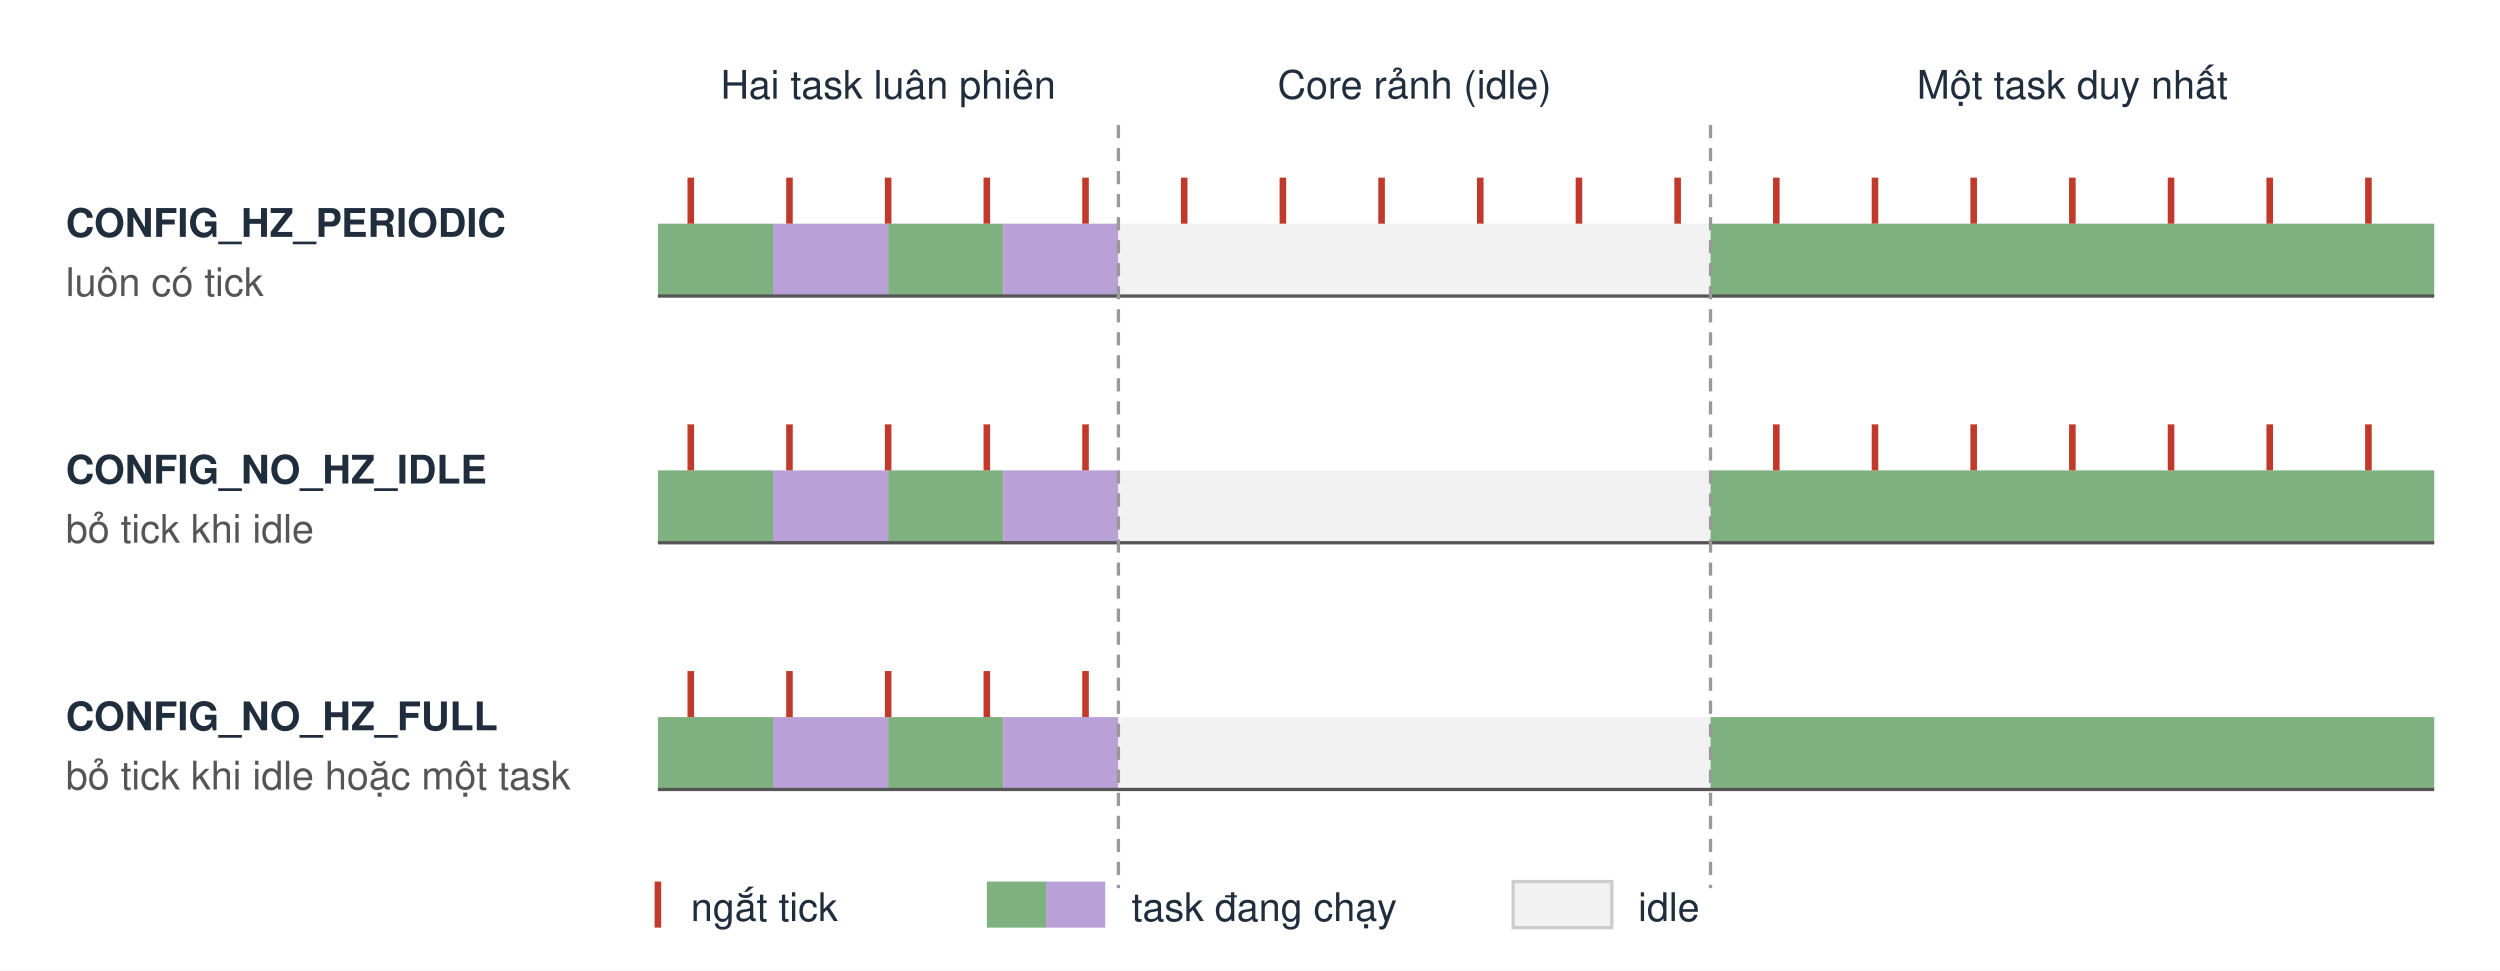
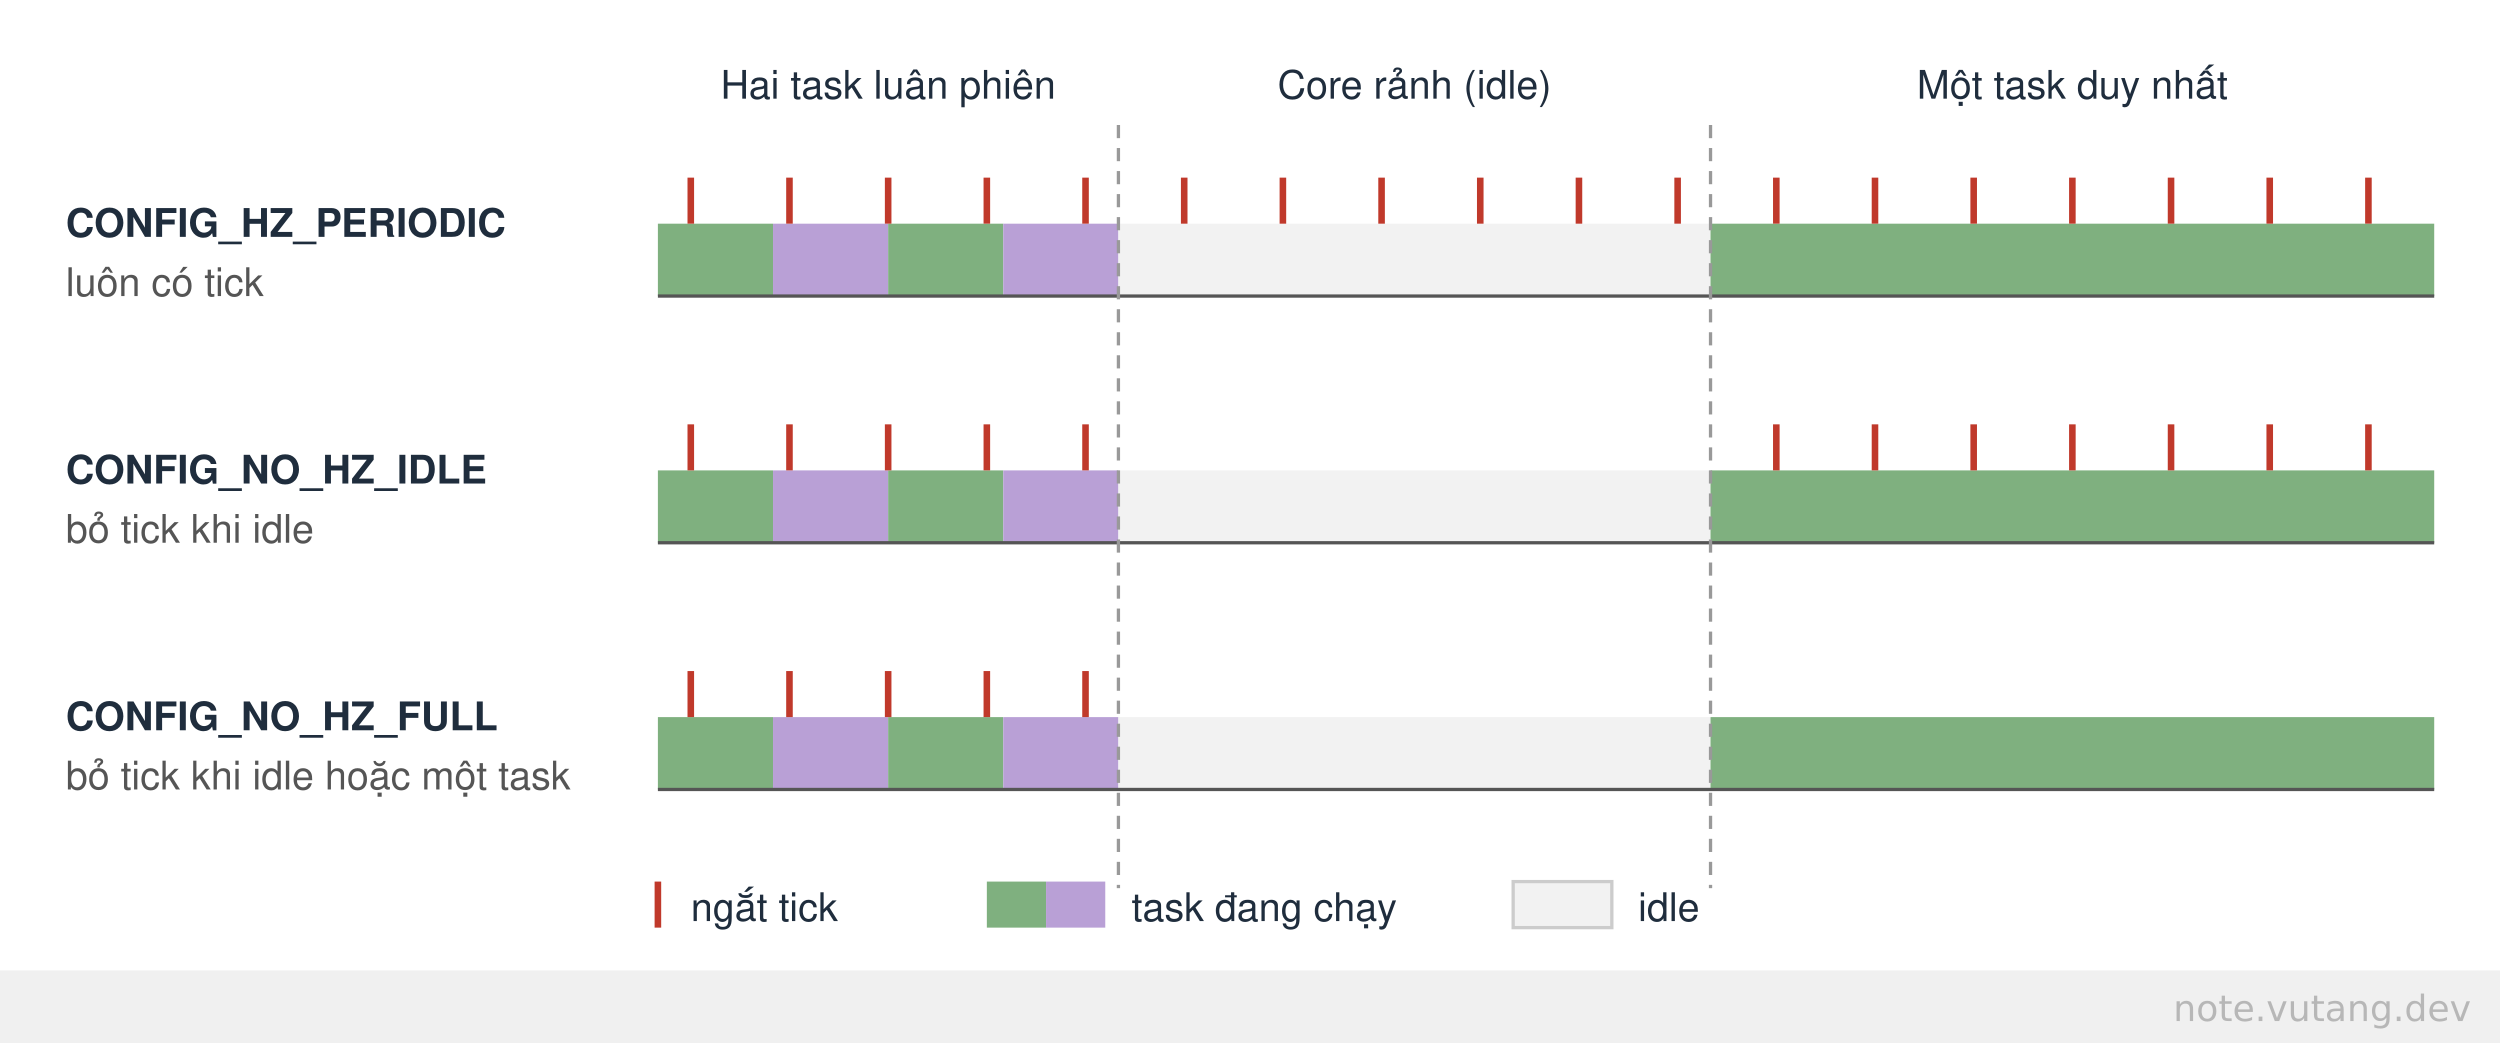
- <svg xmlns="http://www.w3.org/2000/svg" viewBox="0 0 760 295" font-family="Helvetica, Arial, sans-serif" font-size="13">
+ <svg xmlns="http://www.w3.org/2000/svg" viewBox="0 0 760 317" font-family="Helvetica, Arial, sans-serif" font-size="13">
  <rect width="760" height="295" fill="#ffffff" />
  <defs>
    <marker id="arr" viewBox="0 0 10 10" refX="9" refY="5" markerWidth="7" markerHeight="7" orient="auto-start-reverse">
      <path d="M0,0 L10,5 L0,10 z" fill="#555" />
    </marker>
  </defs>
  <text x="270.0" y="30" text-anchor="middle" fill="#1f2d3d" font-size="12">Hai task luân phiên</text>
  <text x="430.0" y="30" text-anchor="middle" fill="#1f2d3d" font-size="12">Core rảnh (idle)</text>
  <text x="630.0" y="30" text-anchor="middle" fill="#1f2d3d" font-size="12">Một task duy nhất</text>
  <text x="20" y="72" text-anchor="start" fill="#1f2d3d" font-size="12" font-weight="bold">CONFIG_HZ_PERIODIC</text>
  <text x="20" y="90" text-anchor="start" fill="#555" font-size="12">luôn có tick</text>
  <rect x="200" y="68" width="35" height="22" rx="0" fill="#7fb07f" stroke="none" stroke-width="0" />
  <rect x="235" y="68" width="35" height="22" rx="0" fill="#b9a0d6" stroke="none" stroke-width="0" />
  <rect x="270" y="68" width="35" height="22" rx="0" fill="#7fb07f" stroke="none" stroke-width="0" />
  <rect x="305" y="68" width="35" height="22" rx="0" fill="#b9a0d6" stroke="none" stroke-width="0" />
  <rect x="340" y="68" width="180" height="22" rx="0" fill="#f2f2f2" stroke="none" stroke-width="0" />
  <rect x="520" y="68" width="220" height="22" rx="0" fill="#7fb07f" stroke="none" stroke-width="0" />
  <line x1="200" y1="90" x2="740" y2="90" stroke="#555" />
  <line x1="210" y1="54" x2="210" y2="68" stroke="#c0392b" stroke-width="2" />
  <line x1="240" y1="54" x2="240" y2="68" stroke="#c0392b" stroke-width="2" />
  <line x1="270" y1="54" x2="270" y2="68" stroke="#c0392b" stroke-width="2" />
  <line x1="300" y1="54" x2="300" y2="68" stroke="#c0392b" stroke-width="2" />
  <line x1="330" y1="54" x2="330" y2="68" stroke="#c0392b" stroke-width="2" />
  <line x1="360" y1="54" x2="360" y2="68" stroke="#c0392b" stroke-width="2" />
  <line x1="390" y1="54" x2="390" y2="68" stroke="#c0392b" stroke-width="2" />
  <line x1="420" y1="54" x2="420" y2="68" stroke="#c0392b" stroke-width="2" />
  <line x1="450" y1="54" x2="450" y2="68" stroke="#c0392b" stroke-width="2" />
  <line x1="480" y1="54" x2="480" y2="68" stroke="#c0392b" stroke-width="2" />
  <line x1="510" y1="54" x2="510" y2="68" stroke="#c0392b" stroke-width="2" />
  <line x1="540" y1="54" x2="540" y2="68" stroke="#c0392b" stroke-width="2" />
  <line x1="570" y1="54" x2="570" y2="68" stroke="#c0392b" stroke-width="2" />
  <line x1="600" y1="54" x2="600" y2="68" stroke="#c0392b" stroke-width="2" />
  <line x1="630" y1="54" x2="630" y2="68" stroke="#c0392b" stroke-width="2" />
  <line x1="660" y1="54" x2="660" y2="68" stroke="#c0392b" stroke-width="2" />
  <line x1="690" y1="54" x2="690" y2="68" stroke="#c0392b" stroke-width="2" />
  <line x1="720" y1="54" x2="720" y2="68" stroke="#c0392b" stroke-width="2" />
  <text x="20" y="147" text-anchor="start" fill="#1f2d3d" font-size="12" font-weight="bold">CONFIG_NO_HZ_IDLE</text>
  <text x="20" y="165" text-anchor="start" fill="#555" font-size="12">bỏ tick khi idle</text>
  <rect x="200" y="143" width="35" height="22" rx="0" fill="#7fb07f" stroke="none" stroke-width="0" />
  <rect x="235" y="143" width="35" height="22" rx="0" fill="#b9a0d6" stroke="none" stroke-width="0" />
  <rect x="270" y="143" width="35" height="22" rx="0" fill="#7fb07f" stroke="none" stroke-width="0" />
  <rect x="305" y="143" width="35" height="22" rx="0" fill="#b9a0d6" stroke="none" stroke-width="0" />
  <rect x="340" y="143" width="180" height="22" rx="0" fill="#f2f2f2" stroke="none" stroke-width="0" />
  <rect x="520" y="143" width="220" height="22" rx="0" fill="#7fb07f" stroke="none" stroke-width="0" />
  <line x1="200" y1="165" x2="740" y2="165" stroke="#555" />
  <line x1="210" y1="129" x2="210" y2="143" stroke="#c0392b" stroke-width="2" />
  <line x1="240" y1="129" x2="240" y2="143" stroke="#c0392b" stroke-width="2" />
  <line x1="270" y1="129" x2="270" y2="143" stroke="#c0392b" stroke-width="2" />
  <line x1="300" y1="129" x2="300" y2="143" stroke="#c0392b" stroke-width="2" />
  <line x1="330" y1="129" x2="330" y2="143" stroke="#c0392b" stroke-width="2" />
  <line x1="540" y1="129" x2="540" y2="143" stroke="#c0392b" stroke-width="2" />
  <line x1="570" y1="129" x2="570" y2="143" stroke="#c0392b" stroke-width="2" />
  <line x1="600" y1="129" x2="600" y2="143" stroke="#c0392b" stroke-width="2" />
  <line x1="630" y1="129" x2="630" y2="143" stroke="#c0392b" stroke-width="2" />
  <line x1="660" y1="129" x2="660" y2="143" stroke="#c0392b" stroke-width="2" />
  <line x1="690" y1="129" x2="690" y2="143" stroke="#c0392b" stroke-width="2" />
  <line x1="720" y1="129" x2="720" y2="143" stroke="#c0392b" stroke-width="2" />
  <text x="20" y="222" text-anchor="start" fill="#1f2d3d" font-size="12" font-weight="bold">CONFIG_NO_HZ_FULL</text>
  <text x="20" y="240" text-anchor="start" fill="#555" font-size="12">bỏ tick khi idle hoặc một task</text>
  <rect x="200" y="218" width="35" height="22" rx="0" fill="#7fb07f" stroke="none" stroke-width="0" />
  <rect x="235" y="218" width="35" height="22" rx="0" fill="#b9a0d6" stroke="none" stroke-width="0" />
  <rect x="270" y="218" width="35" height="22" rx="0" fill="#7fb07f" stroke="none" stroke-width="0" />
  <rect x="305" y="218" width="35" height="22" rx="0" fill="#b9a0d6" stroke="none" stroke-width="0" />
  <rect x="340" y="218" width="180" height="22" rx="0" fill="#f2f2f2" stroke="none" stroke-width="0" />
  <rect x="520" y="218" width="220" height="22" rx="0" fill="#7fb07f" stroke="none" stroke-width="0" />
  <line x1="200" y1="240" x2="740" y2="240" stroke="#555" />
  <line x1="210" y1="204" x2="210" y2="218" stroke="#c0392b" stroke-width="2" />
  <line x1="240" y1="204" x2="240" y2="218" stroke="#c0392b" stroke-width="2" />
  <line x1="270" y1="204" x2="270" y2="218" stroke="#c0392b" stroke-width="2" />
  <line x1="300" y1="204" x2="300" y2="218" stroke="#c0392b" stroke-width="2" />
  <line x1="330" y1="204" x2="330" y2="218" stroke="#c0392b" stroke-width="2" />
  <line x1="340" y1="38" x2="340" y2="270" stroke="#999" stroke-dasharray="4 3" />
  <line x1="520" y1="38" x2="520" y2="270" stroke="#999" stroke-dasharray="4 3" />
  <line x1="200" y1="268" x2="200" y2="282" stroke="#c0392b" stroke-width="2" />
  <text x="210" y="280" text-anchor="start" fill="#1f2d3d" font-size="12">ngắt tick</text>
  <rect x="300" y="268" width="18" height="14" rx="0" fill="#7fb07f" stroke="none" stroke-width="0" />
  <rect x="318" y="268" width="18" height="14" rx="0" fill="#b9a0d6" stroke="none" stroke-width="0" />
  <text x="344" y="280" text-anchor="start" fill="#1f2d3d" font-size="12">task đang chạy</text>
  <rect x="460" y="268" width="30" height="14" rx="0" fill="#f2f2f2" stroke="#ccc" stroke-width="1" />
  <text x="498" y="280" text-anchor="start" fill="#1f2d3d" font-size="12">idle</text>
+   <text id="wm" x="751.2" y="310.4" text-anchor="end" font-size="11" font-family="DejaVu Sans, sans-serif" style="fill:#888;fill-opacity:0.55">note.vutang.dev</text>
</svg>
